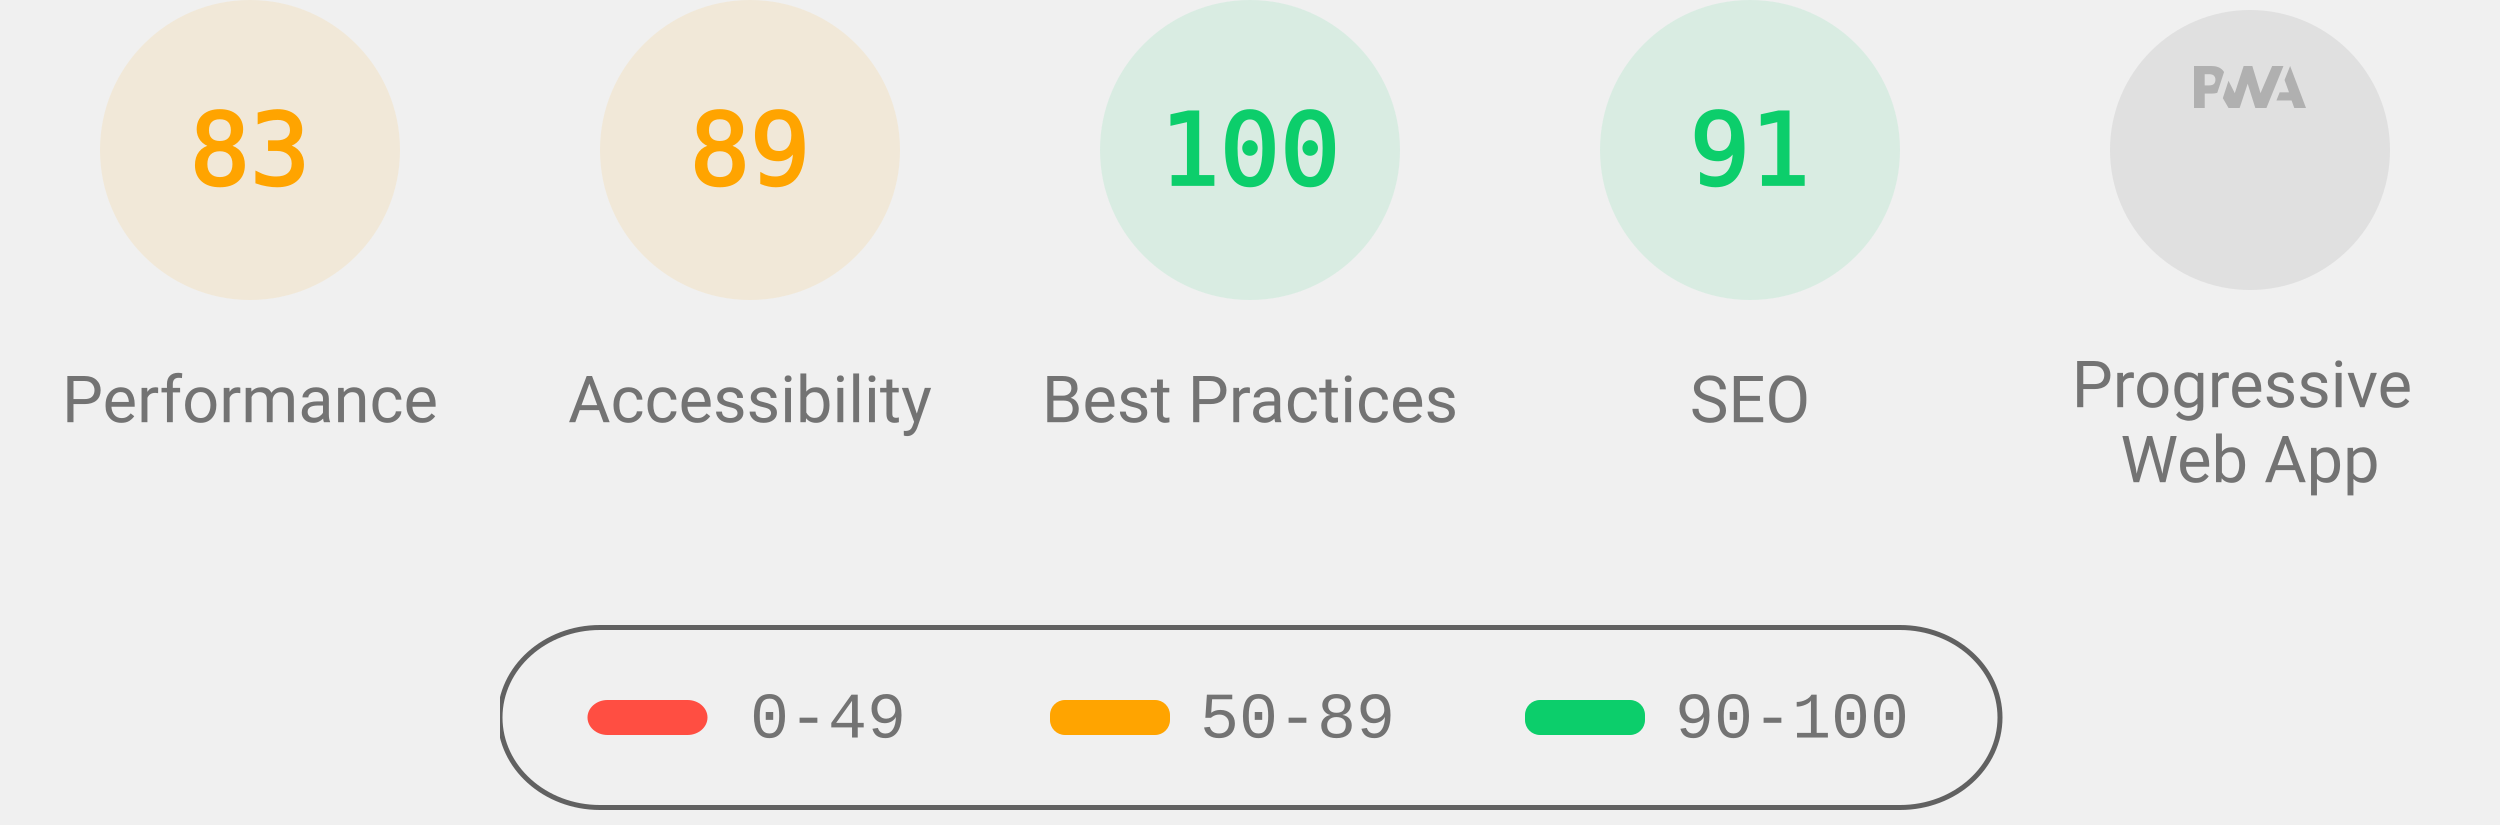
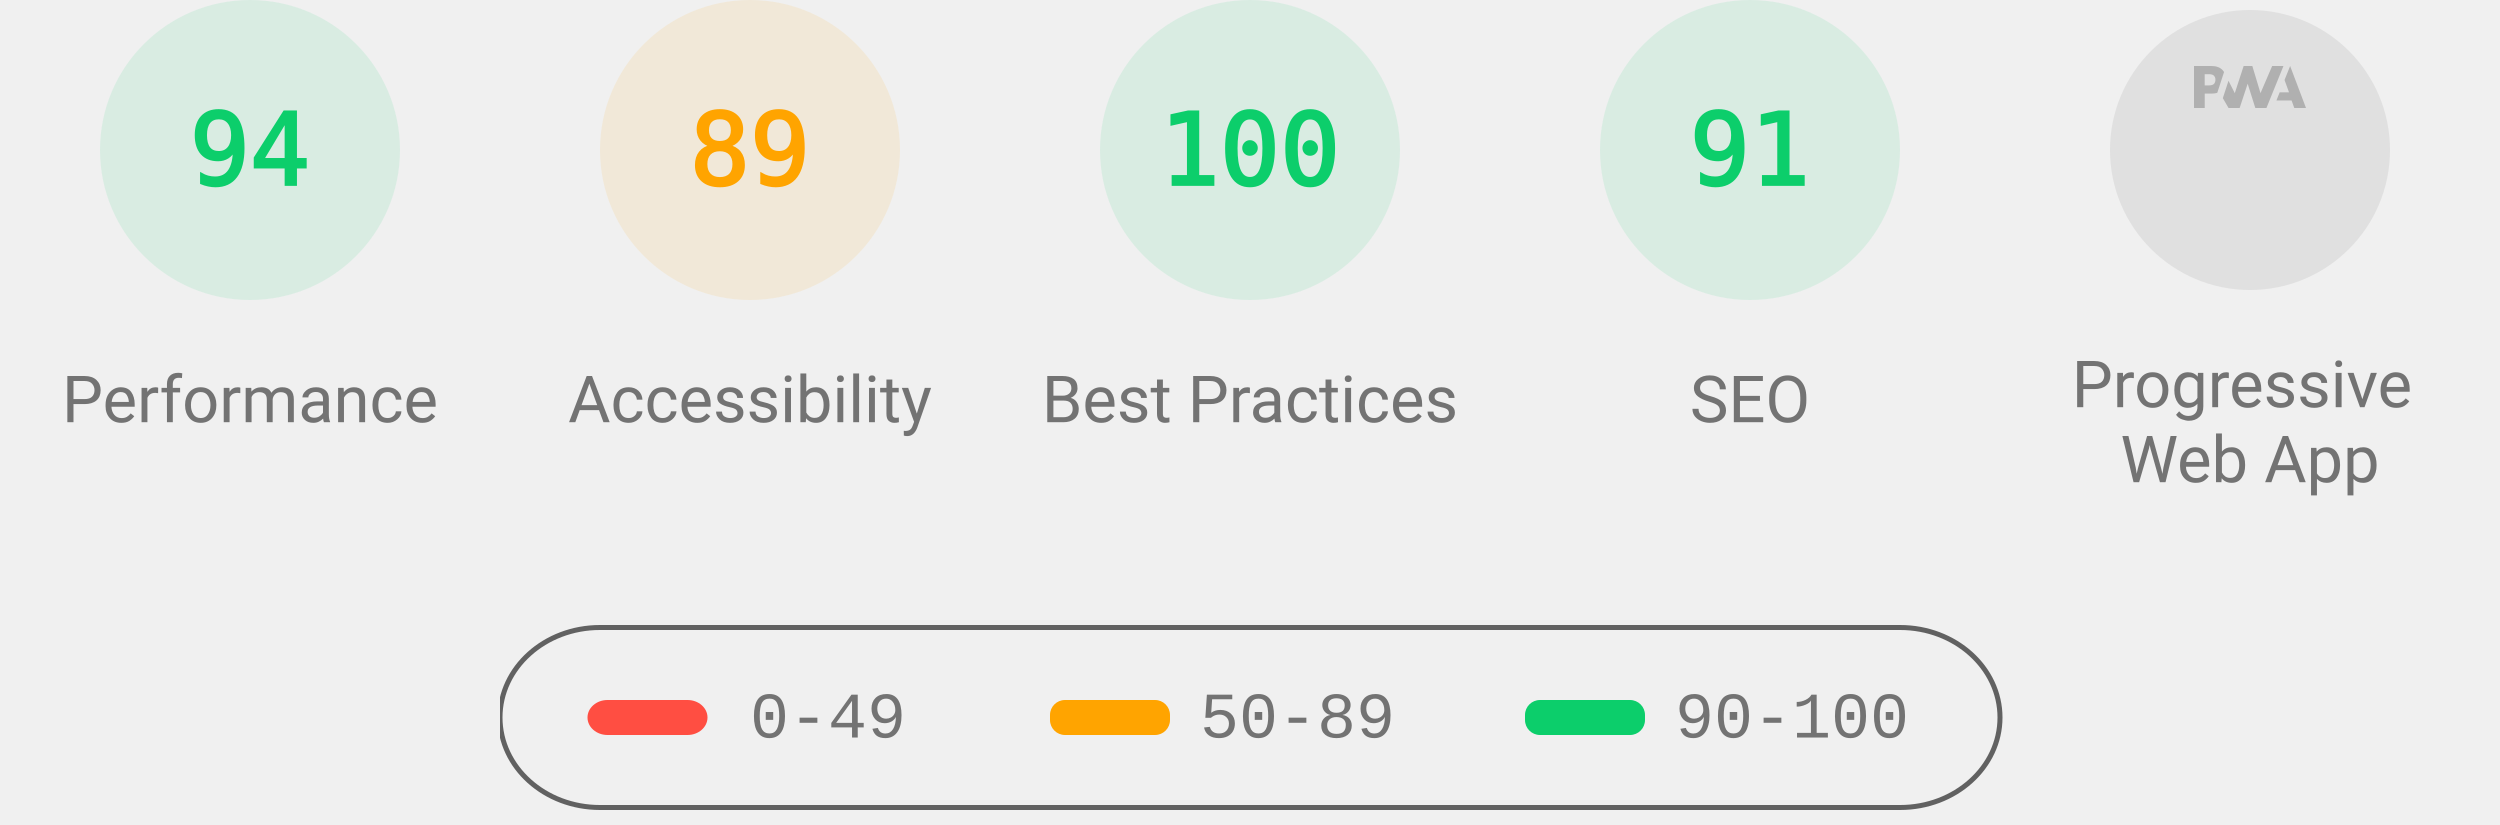
<svg xmlns="http://www.w3.org/2000/svg" class="theme--agnostic" fill="none" width="1000" height="330">
  <style>
			.gauge-base {
				opacity: 0.1
			}

			.gauge-arc {
				fill: none;
				animation-delay: 250ms;
				stroke-linecap: round;
				transform: rotate(-90deg);
				transform-origin: 100px 60px;
				animation: load-gauge 1s ease forwards
			}

			.guage-text {
				font-size: 40px;
				font-family: monospace;
				text-align: center
			}

			.guage-red {
				color: #ff4e42;
				fill: #ff4e42;
				stroke: #ff4e42
			}
			.guage-orange {
				color: #ffa400;
				fill: #ffa400;
				stroke: #ffa400
			}
			.guage-green {
				color: #0cce6b;
				fill: #0cce6b;
				stroke: #0cce6b
			}
			.theme--agnostic .guage-undefined {
				color: #5c5c5c;
				fill: #5c5c5c;
				stroke: #5c5c5c
			}
			.theme--light .guage-undefined {
				color: #1e1e1e;
				fill: #1e1e1e;
				stroke: #1e1e1e
			}
			.theme--dark .guage-undefined {
				color: #f5f5f5;
				fill: #f5f5f5;
				stroke: #f5f5f5
			}

			.guage-title {
				stroke: none;
				font-size: 26px;
				line-height: 26px;
				font-family: Roboto, Halvetica, Arial, sans-serif
			}
			.metric.guage-title {
				font-family: 'Courier New', Courier, monospace
			}
			.theme--agnostic .guage-title {
				color: #737373;
				fill: #737373
			}
			.theme--light .guage-title {
				color: #212121;
				fill: #212121
			}
			.theme--dark .guage-title {
				color: #f5f5f5;
				fill: #f5f5f5
			}

			@keyframes load-gauge {
				from {
					stroke-dasharray: 0 352.858
				}
			}
			.lh-gauge--pwa__disc {
				fill: #e0e0e0
			}
			.lh-gauge--pwa__logo {
				position: relative;
				fill: #b0b0b0
			}
			.lh-gauge--pwa__invisible {
				display: none
			}
			.lh-gauge--pwa__visible {
				display: inline
			}
			.guage-invisible {
				display: none
			}
			.lh-gauge--pwa__logo--primary-color {
				fill: #304ffe
			}
			.theme--agnostic .lh-gauge--pwa__logo--secondary-color {
				fill: #787878
			}
			.theme--light .lh-gauge--pwa__logo--secondary-color {
				fill: #3d3d3d
			}
			.theme--dark .lh-gauge--pwa__logo--secondary-color {
				fill: #d8b6b6
			}
			.theme--light #svg_2 {
				stroke: #00000022
			}
			.theme--agnostic #svg_2 {
				stroke: #616161
			}
			.theme--light #svg_2 {
				stroke: #00000022
			}
			.theme--dark #svg_2 {
				stroke: #f5f5f566
			}
		</style>
-   <svg class="guage-div guage-perf guage-orange" viewBox="0 0 200 200" width="200" height="200" x="0" y="0">
-     <circle class="gauge-base" r="56" cx="100" cy="60" stroke-width="8" />
-     <circle class="gauge-arc guage-arc-1" r="56" cx="100" cy="60" stroke-width="8" style="stroke-dasharray: 292.042, 351.858;" />
-     <text class="guage-text" x="100px" y="60px" alignment-baseline="central" dominant-baseline="central" text-anchor="middle">83</text>
+   <svg class="guage-div guage-perf guage-green" viewBox="0 0 200 200" width="200" height="200" x="0" y="0">
+     <circle class="gauge-base" r="56" cx="100" cy="60" stroke-width="8" />
+     <circle class="gauge-arc guage-arc-1" r="56" cx="100" cy="60" stroke-width="8" style="stroke-dasharray: 330.747, 351.858;" />
+     <text class="guage-text" x="100px" y="60px" alignment-baseline="central" dominant-baseline="central" text-anchor="middle">94</text>
    <text class="guage-title" x="100px" y="160px" alignment-baseline="central" dominant-baseline="central" text-anchor="middle">Performance</text>
  </svg>,<svg class="guage-div guage-perf guage-orange" viewBox="0 0 200 200" width="200" height="200" x="200" y="0">
    <circle class="gauge-base" r="56" cx="100" cy="60" stroke-width="8" />
    <circle class="gauge-arc guage-arc-1" r="56" cx="100" cy="60" stroke-width="8" style="stroke-dasharray: 313.154, 351.858;" />
    <text class="guage-text" x="100px" y="60px" alignment-baseline="central" dominant-baseline="central" text-anchor="middle">89</text>
    <text class="guage-title" x="100px" y="160px" alignment-baseline="central" dominant-baseline="central" text-anchor="middle">Accessibility</text>
  </svg>,<svg class="guage-div guage-perf guage-green" viewBox="0 0 200 200" width="200" height="200" x="400" y="0">
    <circle class="gauge-base" r="56" cx="100" cy="60" stroke-width="8" />
    <circle class="gauge-arc guage-arc-1" r="56" cx="100" cy="60" stroke-width="8" style="stroke-dasharray: 351.858, 351.858;" />
    <text class="guage-text" x="100px" y="60px" alignment-baseline="central" dominant-baseline="central" text-anchor="middle">100</text>
    <text class="guage-title" x="100px" y="160px" alignment-baseline="central" dominant-baseline="central" text-anchor="middle">Best Practices</text>
  </svg>,<svg class="guage-div guage-perf guage-green" viewBox="0 0 200 200" width="200" height="200" x="600" y="0">
    <circle class="gauge-base" r="56" cx="100" cy="60" stroke-width="8" />
    <circle class="gauge-arc guage-arc-1" r="56" cx="100" cy="60" stroke-width="8" style="stroke-dasharray: 320.191, 351.858;" />
    <text class="guage-text" x="100px" y="60px" alignment-baseline="central" dominant-baseline="central" text-anchor="middle">91</text>
    <text class="guage-title" x="100px" y="160px" alignment-baseline="central" dominant-baseline="central" text-anchor="middle">SEO</text>
  </svg>,<svg class="guage-div guage-pwa" viewBox="0 0 200 200" width="200" height="200" x="800" y="0">
    <svg viewBox="0 0 60 60" width="112" height="112" x="44" y="4">
      <defs>
        <linearGradient id="lh-gauge--pwa__check-circle__gradient-0" x1="50%" y1="0%" x2="50%" y2="100%">
          <stop stop-color="#00C852" offset="0%" />
          <stop stop-color="#009688" offset="100%" />
        </linearGradient>
        <linearGradient id="lh-gauge--pwa__installable__shadow-gradient-0" x1="76.056%" x2="24.111%" y1="82.995%" y2="24.735%">
          <stop stop-color="#A5D6A7" offset="0%" />
          <stop stop-color="#80CBC4" offset="100%" />
        </linearGradient>
        <linearGradient id="lh-gauge--pwa__fast-reliable__shadow-gradient-0" x1="76.056%" y1="82.995%" x2="25.678%" y2="26.493%">
          <stop stop-color="#64B5F6" offset="0%" />
          <stop stop-color="#2979FF" offset="100%" />
        </linearGradient>
        <g id="lh-gauge--pwa__fast-reliable-badge-0">
          <circle fill="#FFFFFF" cx="10" cy="10" r="10" />
          <path fill="#304FFE" d="M10 3.58l5.25 2.34v3.5c0 3.23-2.24 6.26-5.25 7-3.01-.74-5.25-3.77-5.25-7v-3.5L10 3.58zm-.47 10.74l2.76-4.83.03-.07c.04-.08 0-.24-.22-.24h-1.64l.47-3.26h-.47l-2.7 4.77c-.02.01.05-.1-.04.05-.09.16-.1.31.18.31h1.63l-.47 3.27h.47z" />
        </g>
        <g id="lh-gauge--pwa__installable-badge-0">
          <circle fill="#FFFFFF" cx="10" cy="10" r="10" />
          <path fill="#009688" d="M10 4.167A5.835 5.835 0 0 0 4.167 10 5.835 5.835 0 0 0 10 15.833 5.835 5.835 0 0 0 15.833 10 5.835 5.835 0 0 0 10 4.167zm2.917 6.416h-2.334v2.334H9.417v-2.334H7.083V9.417h2.334V7.083h1.166v2.334h2.334v1.166z" />
        </g>
      </defs>
      <g stroke="none" fill-rule="nonzero">
        <circle class="lh-gauge--pwa__disc" cx="30" cy="30" r="30" />
        <g class="lh-gauge--pwa__logo">
          <path d="M35.66 19.39l.7-1.75h2L37.4 15 38.6 12l3.4 9h-2.51l-.58-1.61z" />
          <path d="M33.52 21l3.65-9h-2.42l-2.5 5.82L30.5 12h-1.86l-1.9 5.82-1.35-2.65-1.21 3.72L25.4 21h2.38l1.72-5.2 1.64 5.2z" />
          <path fill-rule="nonzero" d="M20.3 17.91h1.48c.45 0 .85-.05 1.2-.15l.39-1.18 1.07-3.3a2.64 2.64 0 0 0-.28-.37c-.55-.6-1.36-.91-2.42-.91H18v9h2.3V17.9zm1.96-3.84c.22.22.33.5.33.87 0 .36-.1.65-.29.87-.2.23-.59.35-1.15.35h-.86v-2.41h.87c.52 0 .89.1 1.1.32z" />
        </g>
        <rect class="lh-gauge--pwa__component lh-gauge--pwa__na-line lh-gauge--pwa__invisible" fill="#FFFFFF" x="20" y="32" width="20" height="4" rx="2" />
        <g class="lh-gauge--pwa__component lh-gauge--pwa__fast-reliable-badge lh-gauge--pwa__invisible" transform="translate(20, 29)">
          <path fill="url(#lh-gauge--pwa__fast-reliable__shadow-gradient-0)" d="M33.63 19.49A30 30 0 0 1 16.2 30.36L3 17.14 17.14 3l16.49 16.49z" />
          <use href="#lh-gauge--pwa__fast-reliable-badge-0" />
        </g>
        <g class="lh-gauge--pwa__component lh-gauge--pwa__installable-badge lh-gauge--pwa__invisible" transform="translate(20, 29)">
          <path fill="url(#lh-gauge--pwa__installable__shadow-gradient-0)" d="M33.629 19.487c-4.272 5.453-10.391 9.39-17.415 10.869L3 17.142 17.142 3 33.63 19.487z" />
          <use href="#lh-gauge--pwa__installable-badge-0" />
        </g>
        <g class="lh-gauge--pwa__component lh-gauge--pwa__fast-reliable-installable-badges lh-gauge--pwa__invisible">
          <g transform="translate(8, 29)">
            <path fill="url(#lh-gauge--pwa__fast-reliable__shadow-gradient-0)" d="M16.321 30.463L3 17.143 17.142 3l22.365 22.365A29.864 29.864 0 0 1 22 31c-1.942 0-3.84-.184-5.679-.537z" />
            <use href="#lh-gauge--pwa__fast-reliable-badge-0" />
          </g>
          <g transform="translate(32, 29)">
            <path fill="url(#lh-gauge--pwa__installable__shadow-gradient-0)" d="M25.982 11.84a30.107 30.107 0 0 1-13.08 15.203L3 17.143 17.142 3l8.84 8.84z" />
            <use href="#lh-gauge--pwa__installable-badge-0" />
          </g>
        </g>
        <g class="lh-gauge--pwa__component lh-gauge--pwa__check-circle lh-gauge--pwa__invisible" transform="translate(18, 28)">
          <circle fill="#FFFFFF" cx="12" cy="12" r="12" />
          <path fill="url(#lh-gauge--pwa__check-circle__gradient-0)" d="M12 2a10 10 0 1 0 0 20 10 10 0 0 0 0-20zm-2 15l-5-5 1.41-1.41L10 14.17l7.59-7.59L19 8l-9 9z" />
        </g>
      </g>
    </svg>
    <text class="guage-title" y="160px" alignment-baseline="central" dominant-baseline="central" text-anchor="middle">
      <tspan x="100px" dy="-6px">Progressive</tspan>
      <tspan x="100px" dy="30px">Web App</tspan>
    </text>
  </svg>
  <svg width="604" height="76" x="200" y="250">
    <g>
      <rect fill="none" id="canvas_background" height="80" width="604" y="-1" x="-1" />
      <g display="none" overflow="visible" y="0" x="0" height="100%" width="100%" id="canvasGrid">
        <rect fill="url(#gridpattern)" stroke-width="0" y="0" x="0" height="100%" width="100%" />
      </g>
    </g>
    <g>
      <rect fill-opacity="0" stroke-width="2" rx="40" id="svg_2" height="72" width="600" y="1" x="0" fill="#000000" />
      <rect stroke="#000" rx="8" id="svg_3" height="14" width="48" y="30" x="35" stroke-opacity="null" stroke-width="0" fill="#ff4e42" />
      <rect stroke="#000" rx="6" id="svg_4" height="14" width="48" y="30" x="220" stroke-opacity="null" stroke-width="0" fill="#ffa400" />
      <rect stroke="#000" rx="6" id="svg_5" height="14" width="48" y="30" x="410" stroke-opacity="null" stroke-width="0" fill="#0cce6b" />
      <text class="metric guage-title" xml:space="preserve" text-anchor="start" font-size="26" id="svg_6" y="45" x="100" stroke-opacity="null" stroke-width="0" stroke="#000">0-49</text>
      <text class="metric guage-title" xml:space="preserve" text-anchor="start" font-size="26" id="svg_7" y="45" x="280" stroke-opacity="null" stroke-width="0" stroke="#000">50-89</text>
      <text class="metric guage-title" xml:space="preserve" text-anchor="start" font-size="26" id="svg_8" y="45" x="470" stroke-opacity="null" stroke-width="0" stroke="#000">90-100</text>
    </g>
  </svg>
</svg>
